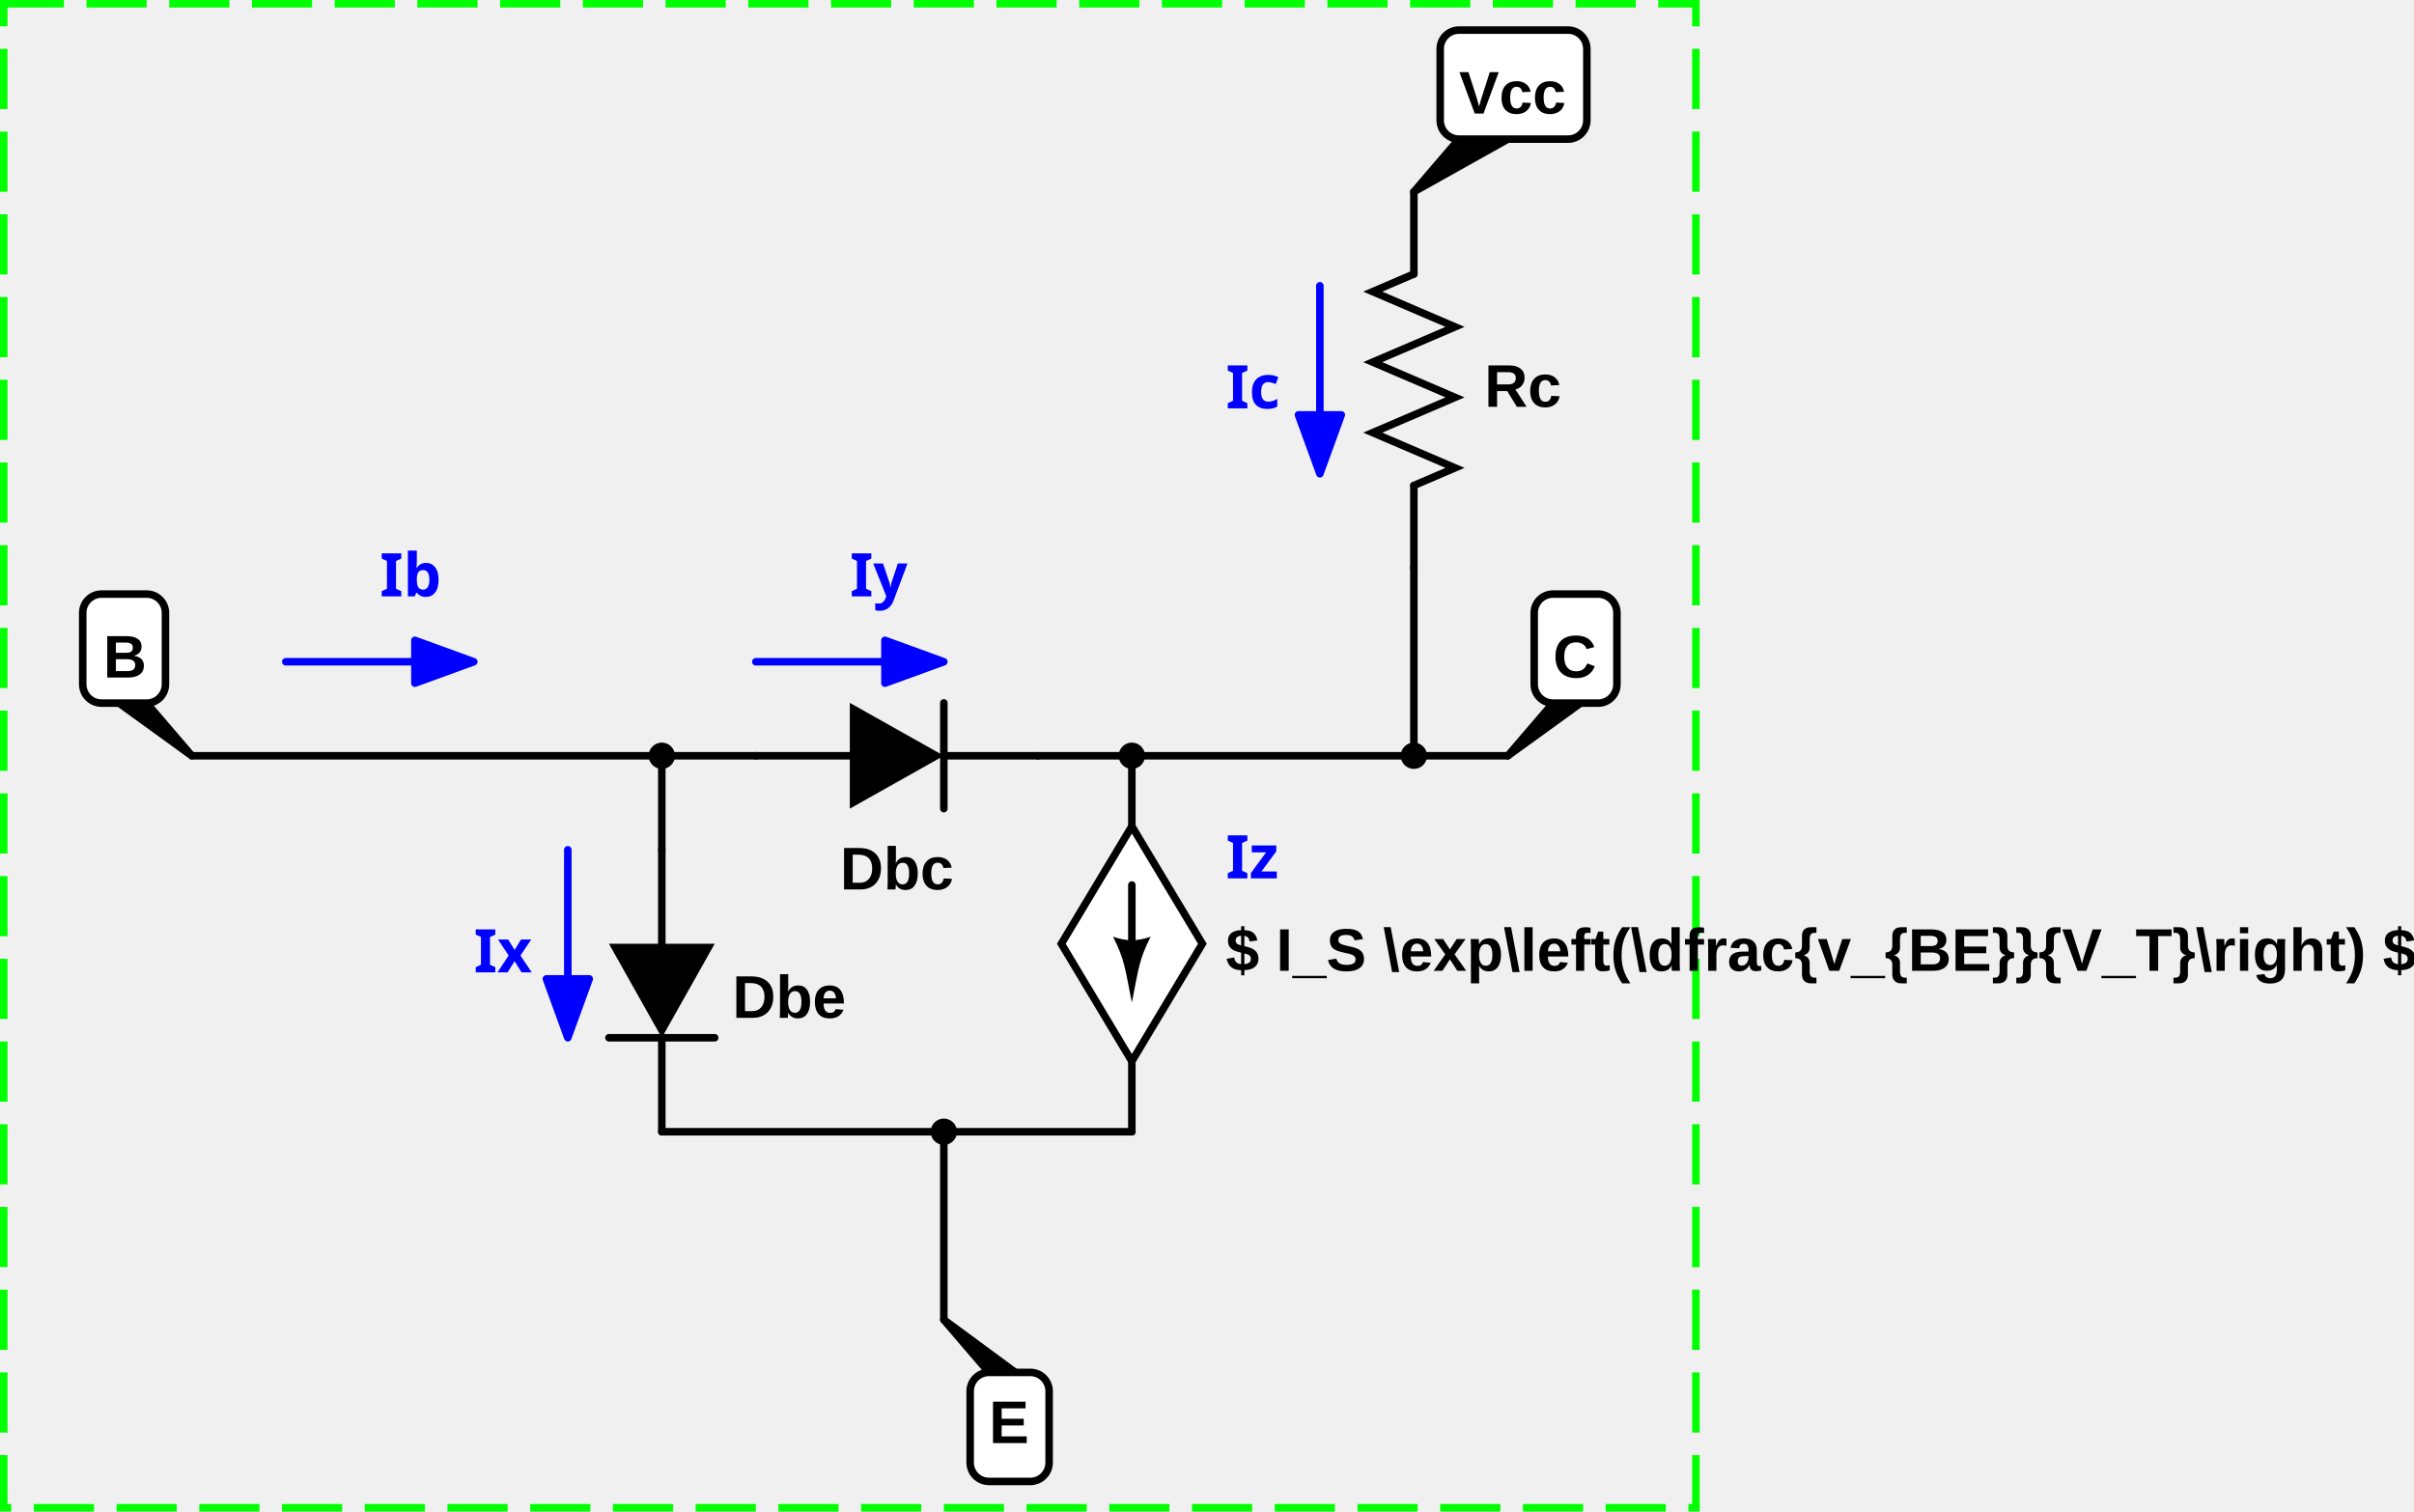
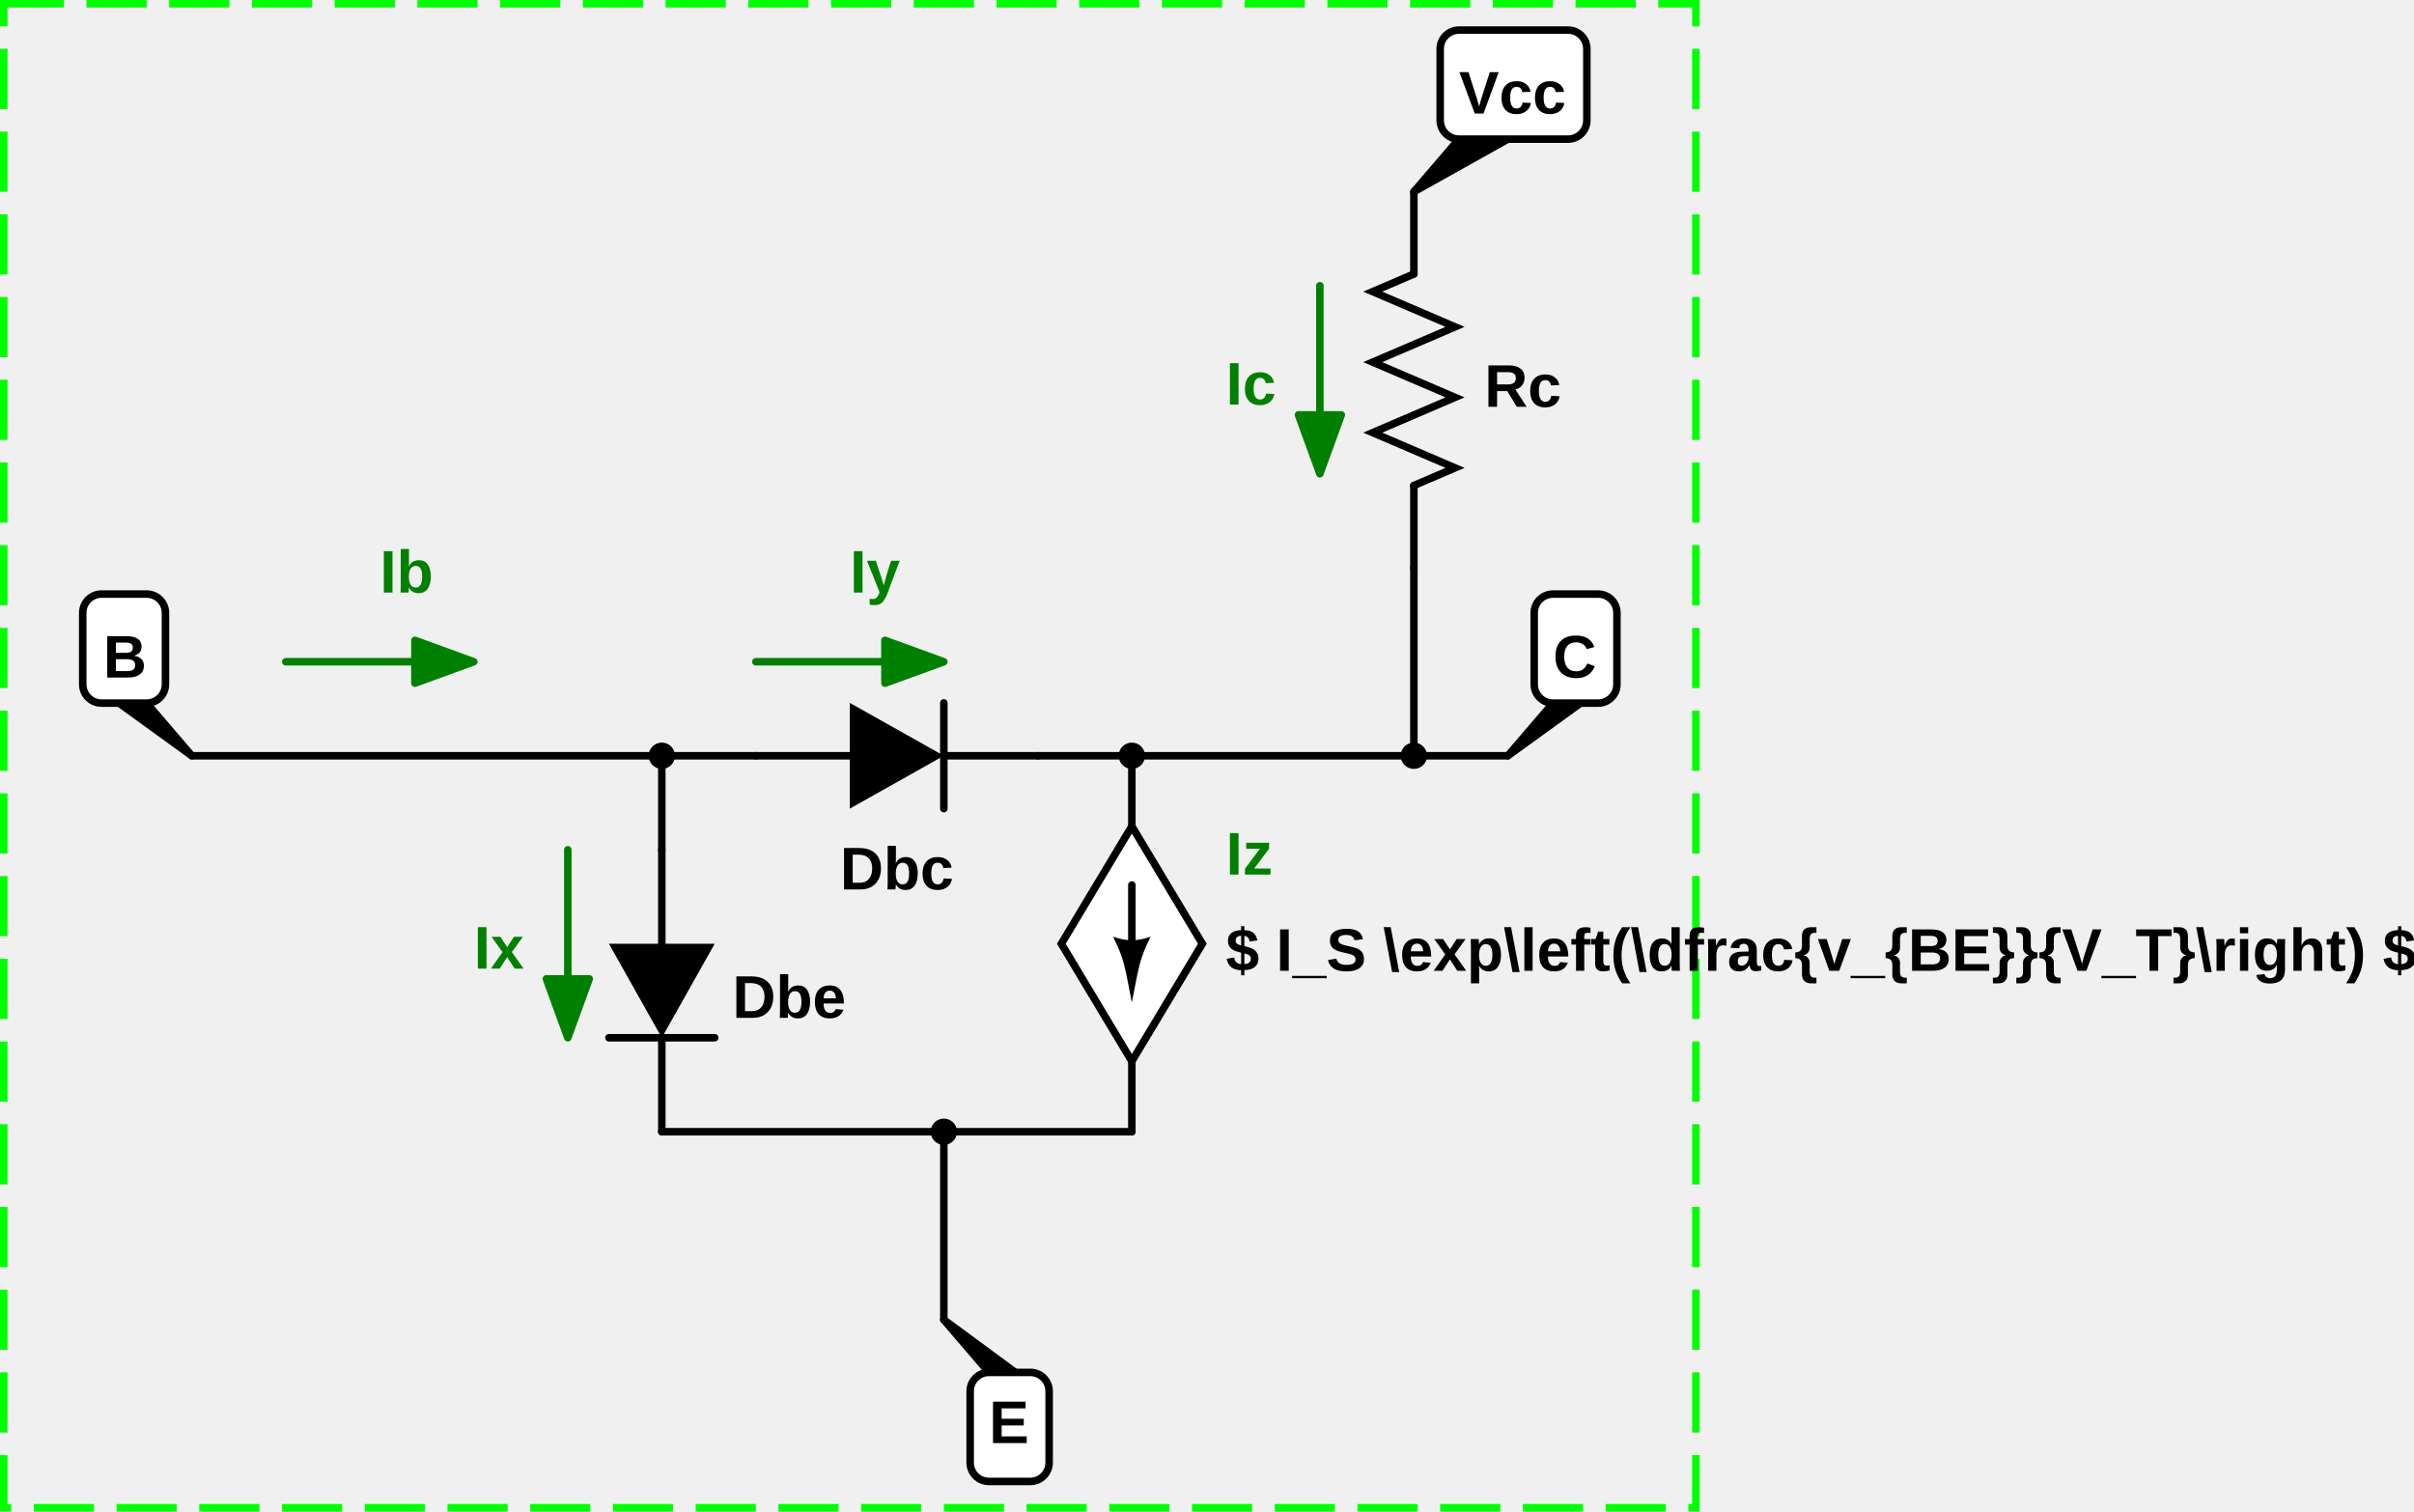
<svg xmlns="http://www.w3.org/2000/svg" width="1000.0" height="626.199">
  <g transform="matrix(1.557708,0,0,1.557708,-3464.343,-1867.692)">
    <path style="stroke-linejoin: round;" fill="#000000" stroke="#000000" d="M0,50L12,36L25,36Z" stroke-width="2" stroke-linejoin="round" transform="translate(2600,1200)" />
    <rect x="2225" y="1200" width="450" height="400" r="0" rx="0" ry="0" fill="none" stroke="none" style="stroke-opacity: 0;" />
    <rect x="2225" y="1200" width="450" height="400" r="0" rx="0" ry="0" fill="none" stroke="#00ff00" stroke-dasharray="16,6" stroke-width="2" />
    <path style="stroke-linejoin: round;" fill="#000000" stroke="#000000" d="M0,50L12,36L19,36Z" stroke-width="2" stroke-linejoin="round" transform="matrix(1,0,0,-1,2475,1600)" />
    <path style="stroke-linejoin: round;" fill="#000000" stroke="#000000" d="M0,50L12,36L19.333,36Z" stroke-width="2" stroke-linejoin="round" transform="translate(2625,1350)" />
    <path style="stroke-linejoin: round;" fill="#000000" stroke="#000000" d="M0,50L12,36L19.333,36Z" stroke-width="2" stroke-linejoin="round" transform="matrix(-1,0,0,1,2275,1350)" />
    <path fill="#000000" stroke="none" d="M10.937,25L25,50L39.063,25" transform="matrix(-1,0,0,1,2425,1425)" />
    <path style="stroke-linecap: round; stroke-miterlimit: 6;" fill="none" stroke="#000000" d="M25,25L25,0" stroke-width="2" stroke-linecap="round" stroke-miterlimit="6" transform="matrix(-1,0,0,1,2425,1425)" />
    <path style="stroke-linecap: round; stroke-miterlimit: 6;" fill="none" stroke="#000000" d="M25,50L25,75" stroke-width="2" stroke-linecap="round" stroke-miterlimit="6" transform="matrix(-1,0,0,1,2425,1425)" />
    <path style="stroke-linecap: round; stroke-miterlimit: 6;" fill="none" stroke="#000000" d="M10.937,50L39.063,50" stroke-width="2" stroke-linecap="round" stroke-miterlimit="6" transform="matrix(-1,0,0,1,2425,1425)" />
    <text style="font-family: Arial; font-size: 16px; font-weight: bold; text-anchor: start;" x="0" y="0" text-anchor="start" stroke="none" fill="#000000" transform="translate(2418.75,1462.5)">
      <tspan dy="7.2">Dbe</tspan>
    </text>
    <path fill="#000000" stroke="none" d="M10.937,25L25,50L39.063,25" transform="matrix(0,-1,1,0,2425,1425)" />
    <path style="stroke-linecap: round; stroke-miterlimit: 6;" fill="none" stroke="#000000" d="M25,25L25,0" stroke-width="2" stroke-linecap="round" stroke-miterlimit="6" transform="matrix(0,-1,1,0,2425,1425)" />
    <path style="stroke-linecap: round; stroke-miterlimit: 6;" fill="none" stroke="#000000" d="M25,50L25,75" stroke-width="2" stroke-linecap="round" stroke-miterlimit="6" transform="matrix(0,-1,1,0,2425,1425)" />
    <path style="stroke-linecap: round; stroke-miterlimit: 6;" fill="none" stroke="#000000" d="M10.937,50L39.063,50" stroke-width="2" stroke-linecap="round" stroke-miterlimit="6" transform="matrix(0,-1,1,0,2425,1425)" />
    <text style="font-family: Arial; font-size: 16px; font-weight: bold; text-anchor: middle;" x="0" y="0" text-anchor="middle" stroke="none" fill="#000000" transform="translate(2462.5,1428.35)">
      <tspan dy="7.2">Dbc</tspan>
    </text>
    <path style="stroke-linecap: round; stroke-miterlimit: 6;" fill="#ffffff" stroke="#000000" d="M25,18.75L43.75,50L25,81.25L6.25,50L25,18.75" stroke-width="2" stroke-linecap="round" stroke-miterlimit="6" transform="translate(2500,1400)" />
    <path style="stroke-linecap: round; stroke-miterlimit: 6;" fill="none" stroke="#000000" d="M25,0L25,18.75" stroke-width="2" stroke-linecap="round" stroke-miterlimit="6" transform="translate(2500,1400)" />
    <path style="stroke-linecap: round; stroke-miterlimit: 6;" fill="none" stroke="#000000" d="M25,100L25,81.25" stroke-width="2" stroke-linecap="round" stroke-miterlimit="6" transform="translate(2500,1400)" />
    <path fill="#000000" stroke="none" d="M20,48.125C23.125,54.375,23.125,56.25,25,65.625C26.875,56.25,26.875,54.375,30,48.125C26.25,49.375,23.75,49.375,20,48.125" transform="translate(2500,1400)" />
    <path style="stroke-linecap: round; stroke-miterlimit: 6;" fill="none" stroke="#000000" d="M25,56.25L25,34.375" stroke-width="2" stroke-linecap="round" stroke-miterlimit="6" transform="translate(2500,1400)" />
    <text style="font-family: Arial; font-size: 16px; font-weight: bold; text-anchor: start;" x="0" y="0" text-anchor="start" stroke="none" fill="#000000" transform="translate(2550,1450)">
      <tspan dy="7.2">$ I_S  \exp\left(\dfrac{v_{BE}}{V_T}\right) $</tspan>
    </text>
    <path style="stroke-linecap: round;" fill="none" stroke="#000000" d="M 2275 1400 L 2425 1400" stroke-width="2" stroke-linecap="round" class="cl_wire" />
    <path style="stroke-linecap: round;" fill="none" stroke="#000000" d="M 2400 1400 L 2400 1425" stroke-width="2" stroke-linecap="round" class="cl_wire" />
    <path style="stroke-linecap: round;" fill="none" stroke="#000000" d="M 2500 1400 L 2625 1400" stroke-width="2" stroke-linecap="round" class="cl_wire" />
    <path style="stroke-linecap: round;" fill="none" stroke="#000000" d="M 2400 1500 L 2525 1500" stroke-width="2" stroke-linecap="round" class="cl_wire" />
    <path style="stroke-linecap: round;" fill="none" stroke="#000000" d="M 2475 1500 L 2475 1550" stroke-width="2" stroke-linecap="round" class="cl_wire" />
    <rect x="7" y="7" width="22" height="29" r="5" rx="5" ry="5" fill="#ffffff" stroke="#000000" stroke-width="2" transform="matrix(-1,0,0,1,2275,1350)" />
    <text style="font-family: Arial; font-size: 16px; font-weight: bold; text-anchor: end;" x="12" y="22" text-anchor="end" stroke="none" fill="#000000" transform="translate(2251,1350)">
      <tspan dy="7.2">B</tspan>
    </text>
    <rect x="7" y="7" width="22" height="29" r="5" rx="5" ry="5" fill="#ffffff" stroke="#000000" stroke-width="2" transform="translate(2625,1350)" />
    <text style="font-family: Arial; font-size: 16px; font-weight: bold; text-anchor: start;" x="12" y="22" text-anchor="start" stroke="none" fill="#000000" transform="translate(2625,1350)">
      <tspan dy="7.2">C</tspan>
    </text>
    <rect x="7" y="7" width="21" height="29" r="5" rx="5" ry="5" fill="#ffffff" stroke="#000000" stroke-width="2" transform="matrix(1,0,0,-1,2475,1600)" />
    <text style="font-family: Arial; font-size: 16px; font-weight: bold; text-anchor: start;" x="12" y="22" text-anchor="start" stroke="none" fill="#000000" transform="translate(2475,1553.6)">
      <tspan dy="7.2">E</tspan>
    </text>
    <path style="stroke-linecap: round; stroke-miterlimit: 6;" fill="none" stroke="#000000" d="M25,21.875L25,0" stroke-width="2" stroke-linecap="round" stroke-miterlimit="6" transform="translate(2575,1250)" />
    <path style="stroke-linecap: round; stroke-miterlimit: 6;" fill="none" stroke="#000000" d="M25,78.125L25,100" stroke-width="2" stroke-linecap="round" stroke-miterlimit="6" transform="translate(2575,1250)" />
    <path style="stroke-linecap: round; stroke-miterlimit: 6;" fill="none" stroke="#000000" d="M25,21.875L14.063,26.562L35.937,35.937L14.063,45.312L35.937,54.688L14.063,64.063L35.937,73.438L25,78.125" stroke-width="2" stroke-linecap="round" stroke-miterlimit="6" transform="translate(2575,1250)" />
    <text style="font-family: Arial; font-size: 16px; font-weight: bold; text-anchor: start;" x="0" y="0" text-anchor="start" stroke="none" fill="#000000" transform="translate(2618.75,1300)">
      <tspan dy="7.2">Rc</tspan>
    </text>
    <rect x="7" y="7" width="39" height="29" r="5" rx="5" ry="5" fill="#ffffff" stroke="#000000" stroke-width="2" transform="translate(2600,1200)" />
    <text style="font-family: Arial; font-size: 16px; font-weight: bold; text-anchor: start;" x="12" y="22" text-anchor="start" stroke="none" fill="#000000" transform="translate(2600,1200)">
      <tspan dy="7.2">Vcc</tspan>
    </text>
    <path style="stroke-linecap: round;" fill="none" stroke="#000000" d="M 2600 1350 L 2600 1400" stroke-width="2" stroke-linecap="round" class="cl_wire" />
-     <path style="stroke-linecap: round; stroke-linejoin: round;" fill="#0000ff" stroke="#0000ff" d="M2575,1275L2575,1325L2580.7,1309.338L2569.3,1309.338L2575,1325" stroke-width="2" stroke-linecap="round" stroke-linejoin="round" />
-     <text style="font-family: Verdana; font-size: 16px; font-weight: bold; text-anchor: start; font-style: normal;" x="0" y="0" text-anchor="start" stroke="none" fill="#0000ff" font-style="normal" transform="translate(2550,1310)">
+     <path style="stroke-linecap: round; stroke-linejoin: round;" fill="#008000" stroke="#008000" d="M2575,1275L2575,1325L2580.7,1309.338L2569.3,1309.338L2575,1325" stroke-width="2" stroke-linecap="round" stroke-linejoin="round" />
+     <text style="font-family: Arial; font-size: 16px; font-weight: bold; text-anchor: start; font-style: normal;" x="0" y="0" text-anchor="start" stroke="none" fill="#008000" font-style="normal" transform="translate(2550,1309)">
      <tspan dy="-2.4">Ic</tspan>
      <tspan dy="19.2" x="0" />
    </text>
-     <path style="stroke-linecap: round; stroke-linejoin: round;" fill="#0000ff" stroke="#0000ff" d="M2425,1375L2475,1375L2459.338,1369.3L2459.338,1380.7L2475,1375" stroke-width="2" stroke-linecap="round" stroke-linejoin="round" />
-     <path style="stroke-linecap: round; stroke-linejoin: round;" fill="#0000ff" stroke="#0000ff" d="M2375,1425L2375,1475L2380.7,1459.338L2369.3,1459.338L2375,1475" stroke-width="2" stroke-linecap="round" stroke-linejoin="round" />
-     <text style="font-family: Verdana; font-size: 16px; font-weight: bold; text-anchor: start; font-style: normal;" x="0" y="0" text-anchor="start" stroke="none" fill="#0000ff" font-style="normal" transform="translate(2450,1360)">
+     <path style="stroke-linecap: round; stroke-linejoin: round;" fill="#008000" stroke="#008000" d="M2425,1375L2475,1375L2459.338,1369.3L2459.338,1380.7L2475,1375" stroke-width="2" stroke-linecap="round" stroke-linejoin="round" />
+     <path style="stroke-linecap: round; stroke-linejoin: round;" fill="#008000" stroke="#008000" d="M2375,1425L2375,1475L2380.7,1459.338L2369.3,1459.338L2375,1475" stroke-width="2" stroke-linecap="round" stroke-linejoin="round" />
+     <text style="font-family: Arial; font-size: 16px; font-weight: bold; text-anchor: start; font-style: normal;" x="0" y="0" text-anchor="start" stroke="none" fill="#008000" font-style="normal" transform="translate(2450,1359)">
      <tspan dy="-2.4">Iy</tspan>
      <tspan dy="19.2" x="0" />
    </text>
-     <text style="font-family: Verdana; font-size: 16px; font-weight: bold; text-anchor: start; font-style: normal;" x="0" y="0" text-anchor="start" stroke="none" fill="#0000ff" font-style="normal" transform="translate(2350,1460)">
+     <text style="font-family: Arial; font-size: 16px; font-weight: bold; text-anchor: start; font-style: normal;" x="0" y="0" text-anchor="start" stroke="none" fill="#008000" font-style="normal" transform="translate(2350,1459)">
      <tspan dy="-2.4">Ix</tspan>
      <tspan dy="19.2" x="0" />
    </text>
-     <path style="stroke-linecap: round; stroke-linejoin: round;" fill="#0000ff" stroke="#0000ff" d="M2300,1375L2350,1375L2334.338,1369.3L2334.338,1380.7L2350,1375" stroke-width="2" stroke-linecap="round" stroke-linejoin="round" />
-     <text style="font-family: Verdana; font-size: 16px; font-weight: bold; text-anchor: start; font-style: normal;" x="0" y="0" text-anchor="start" stroke="none" fill="#0000ff" font-style="normal" transform="translate(2325,1360)">
+     <path style="stroke-linecap: round; stroke-linejoin: round;" fill="#008000" stroke="#008000" d="M2300,1375L2350,1375L2334.338,1369.3L2334.338,1380.7L2350,1375" stroke-width="2" stroke-linecap="round" stroke-linejoin="round" />
+     <text style="font-family: Arial; font-size: 16px; font-weight: bold; text-anchor: start; font-style: normal;" x="0" y="0" text-anchor="start" stroke="none" fill="#008000" font-style="normal" transform="translate(2325,1359)">
      <tspan dy="-2.4">Ib</tspan>
      <tspan dy="19.2" x="0" />
    </text>
-     <text style="font-family: Verdana; font-size: 16px; font-weight: bold; text-anchor: start; font-style: normal;" x="0" y="0" text-anchor="start" stroke="none" fill="#0000ff" font-style="normal" transform="translate(2550,1435)">
+     <text style="font-family: Arial; font-size: 16px; font-weight: bold; text-anchor: start; font-style: normal;" x="0" y="0" text-anchor="start" stroke="none" fill="#008000" font-style="normal" transform="translate(2550,1434)">
      <tspan dy="-2.4">Iz</tspan>
      <tspan dy="19.2" x="0" />
    </text>
    <circle cx="2525" cy="1400" r="3" fill="#000000" stroke="#000000" />
    <circle cx="2400" cy="1400" r="3" fill="#000000" stroke="#000000" />
    <circle cx="2475" cy="1500" r="3" fill="#000000" stroke="#000000" />
    <circle cx="2600" cy="1400" r="3" fill="#000000" stroke="#000000" />
  </g>
</svg>
